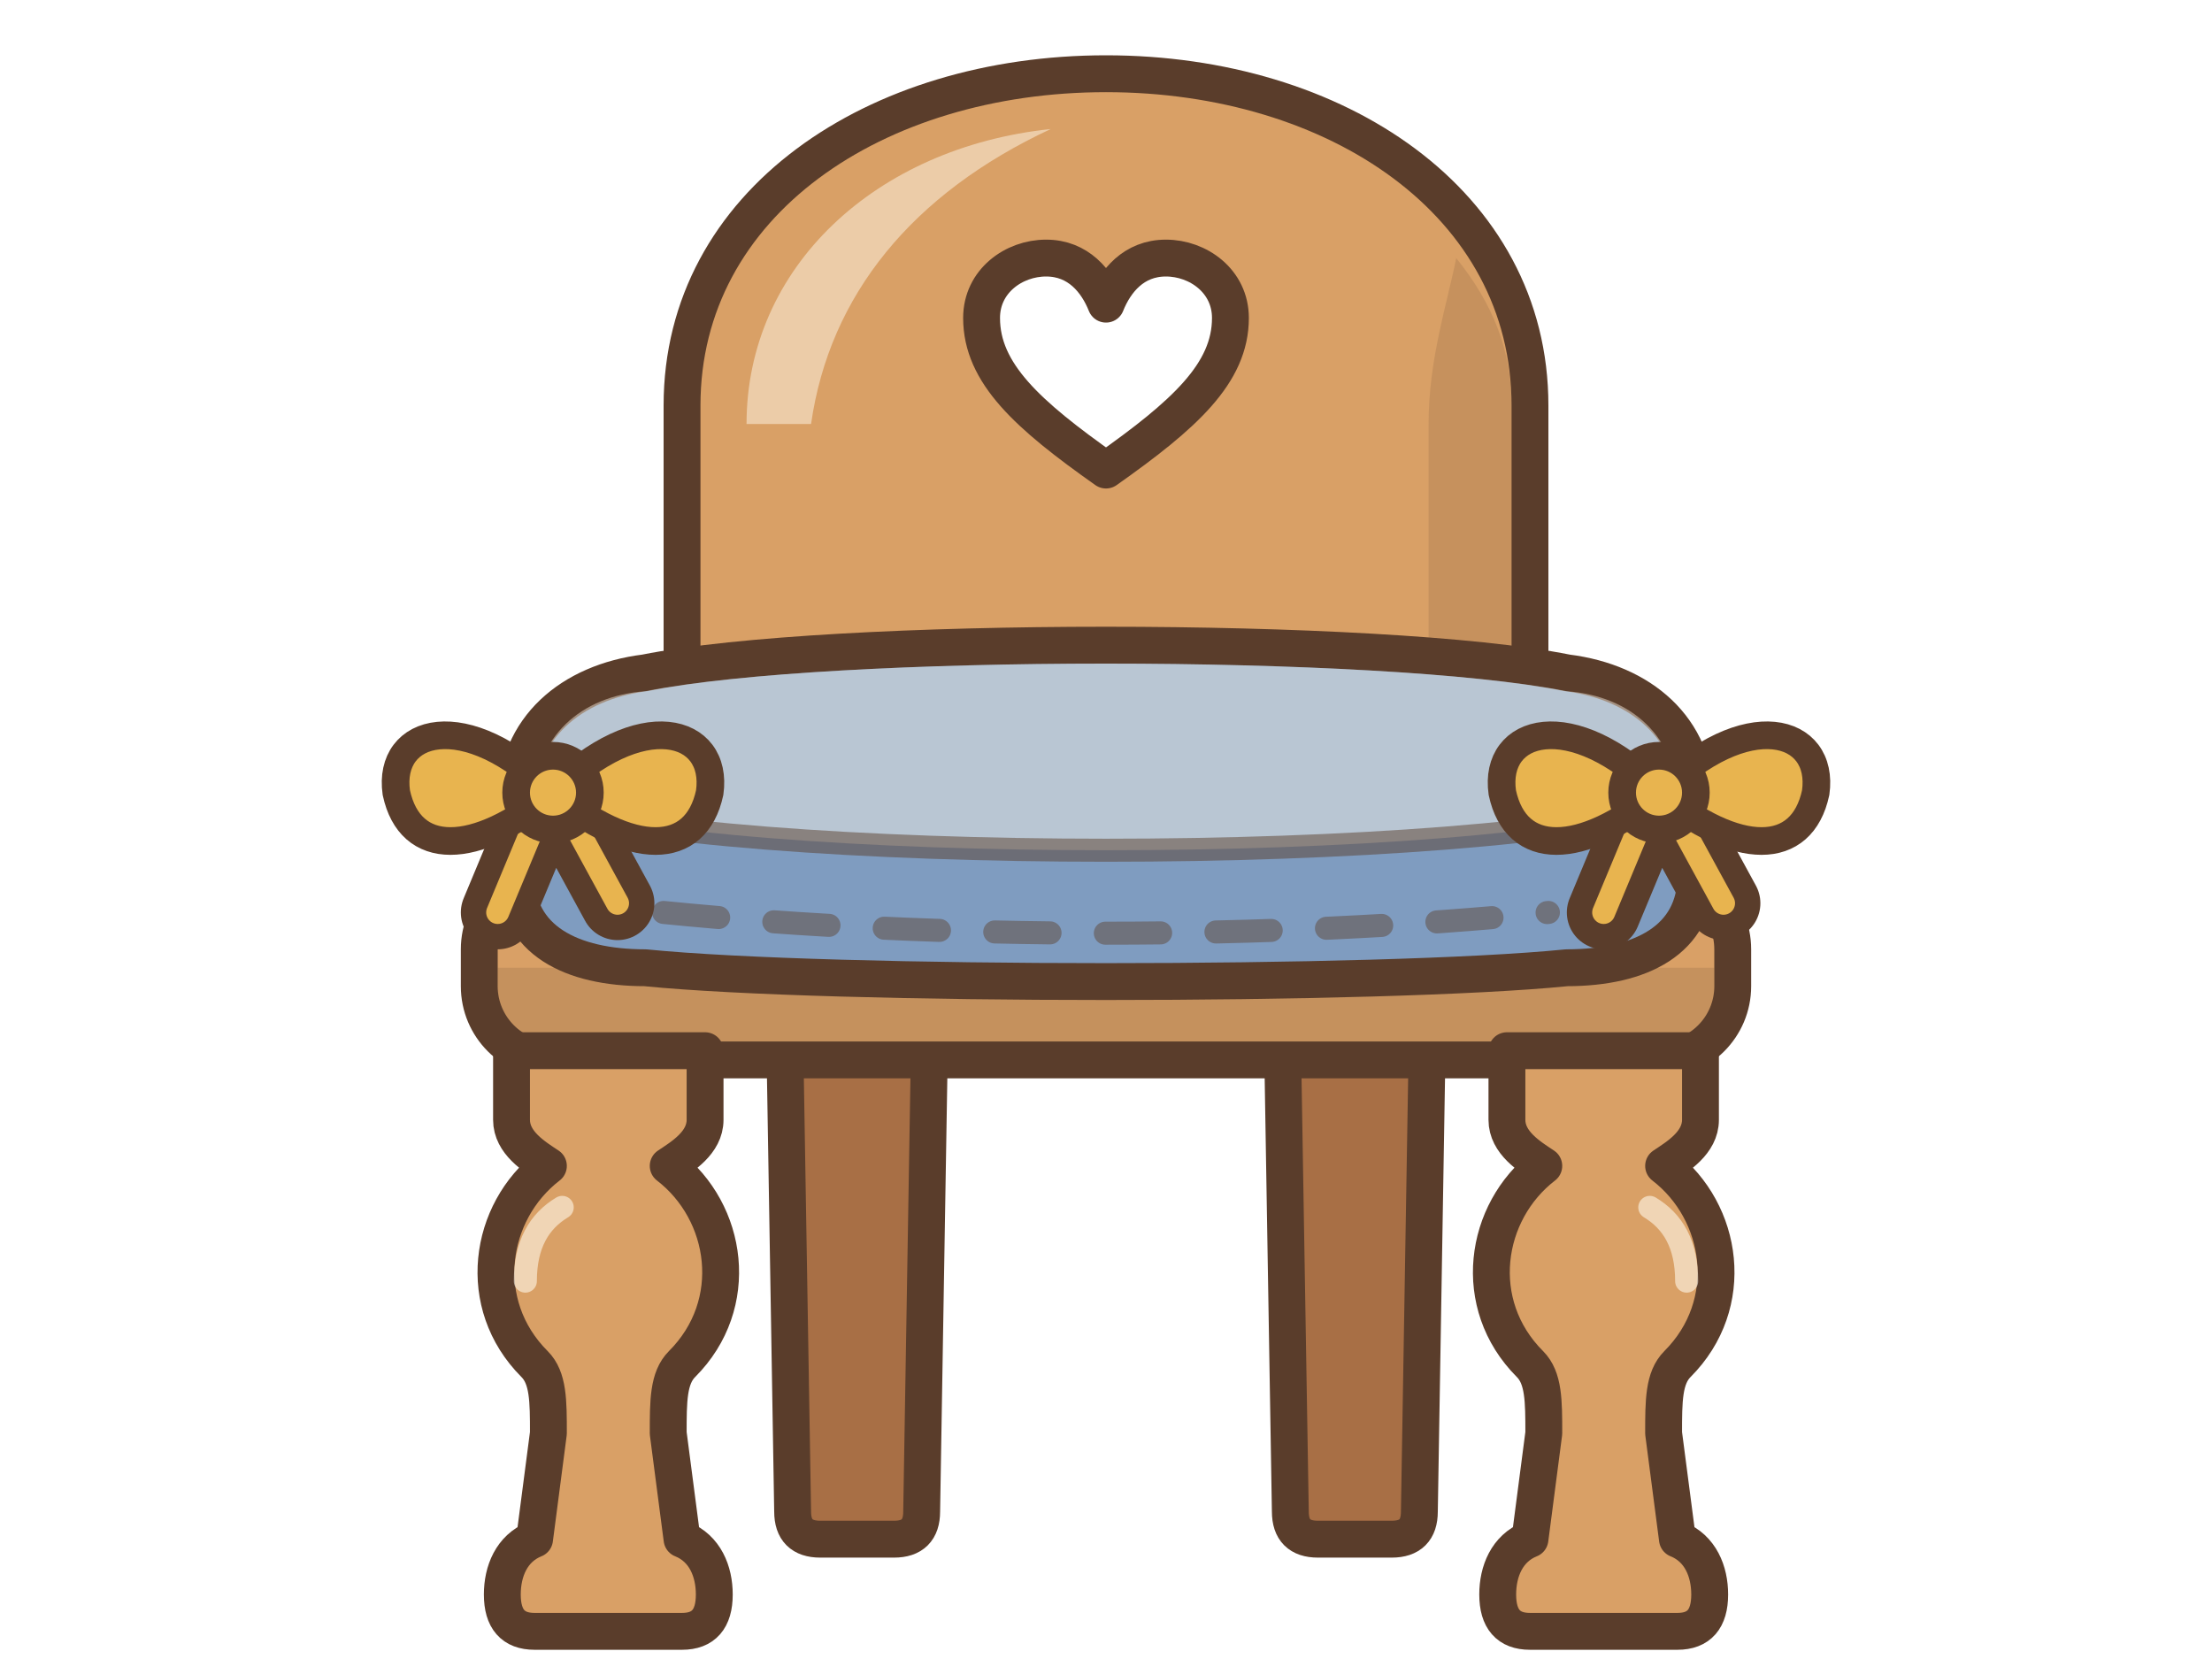
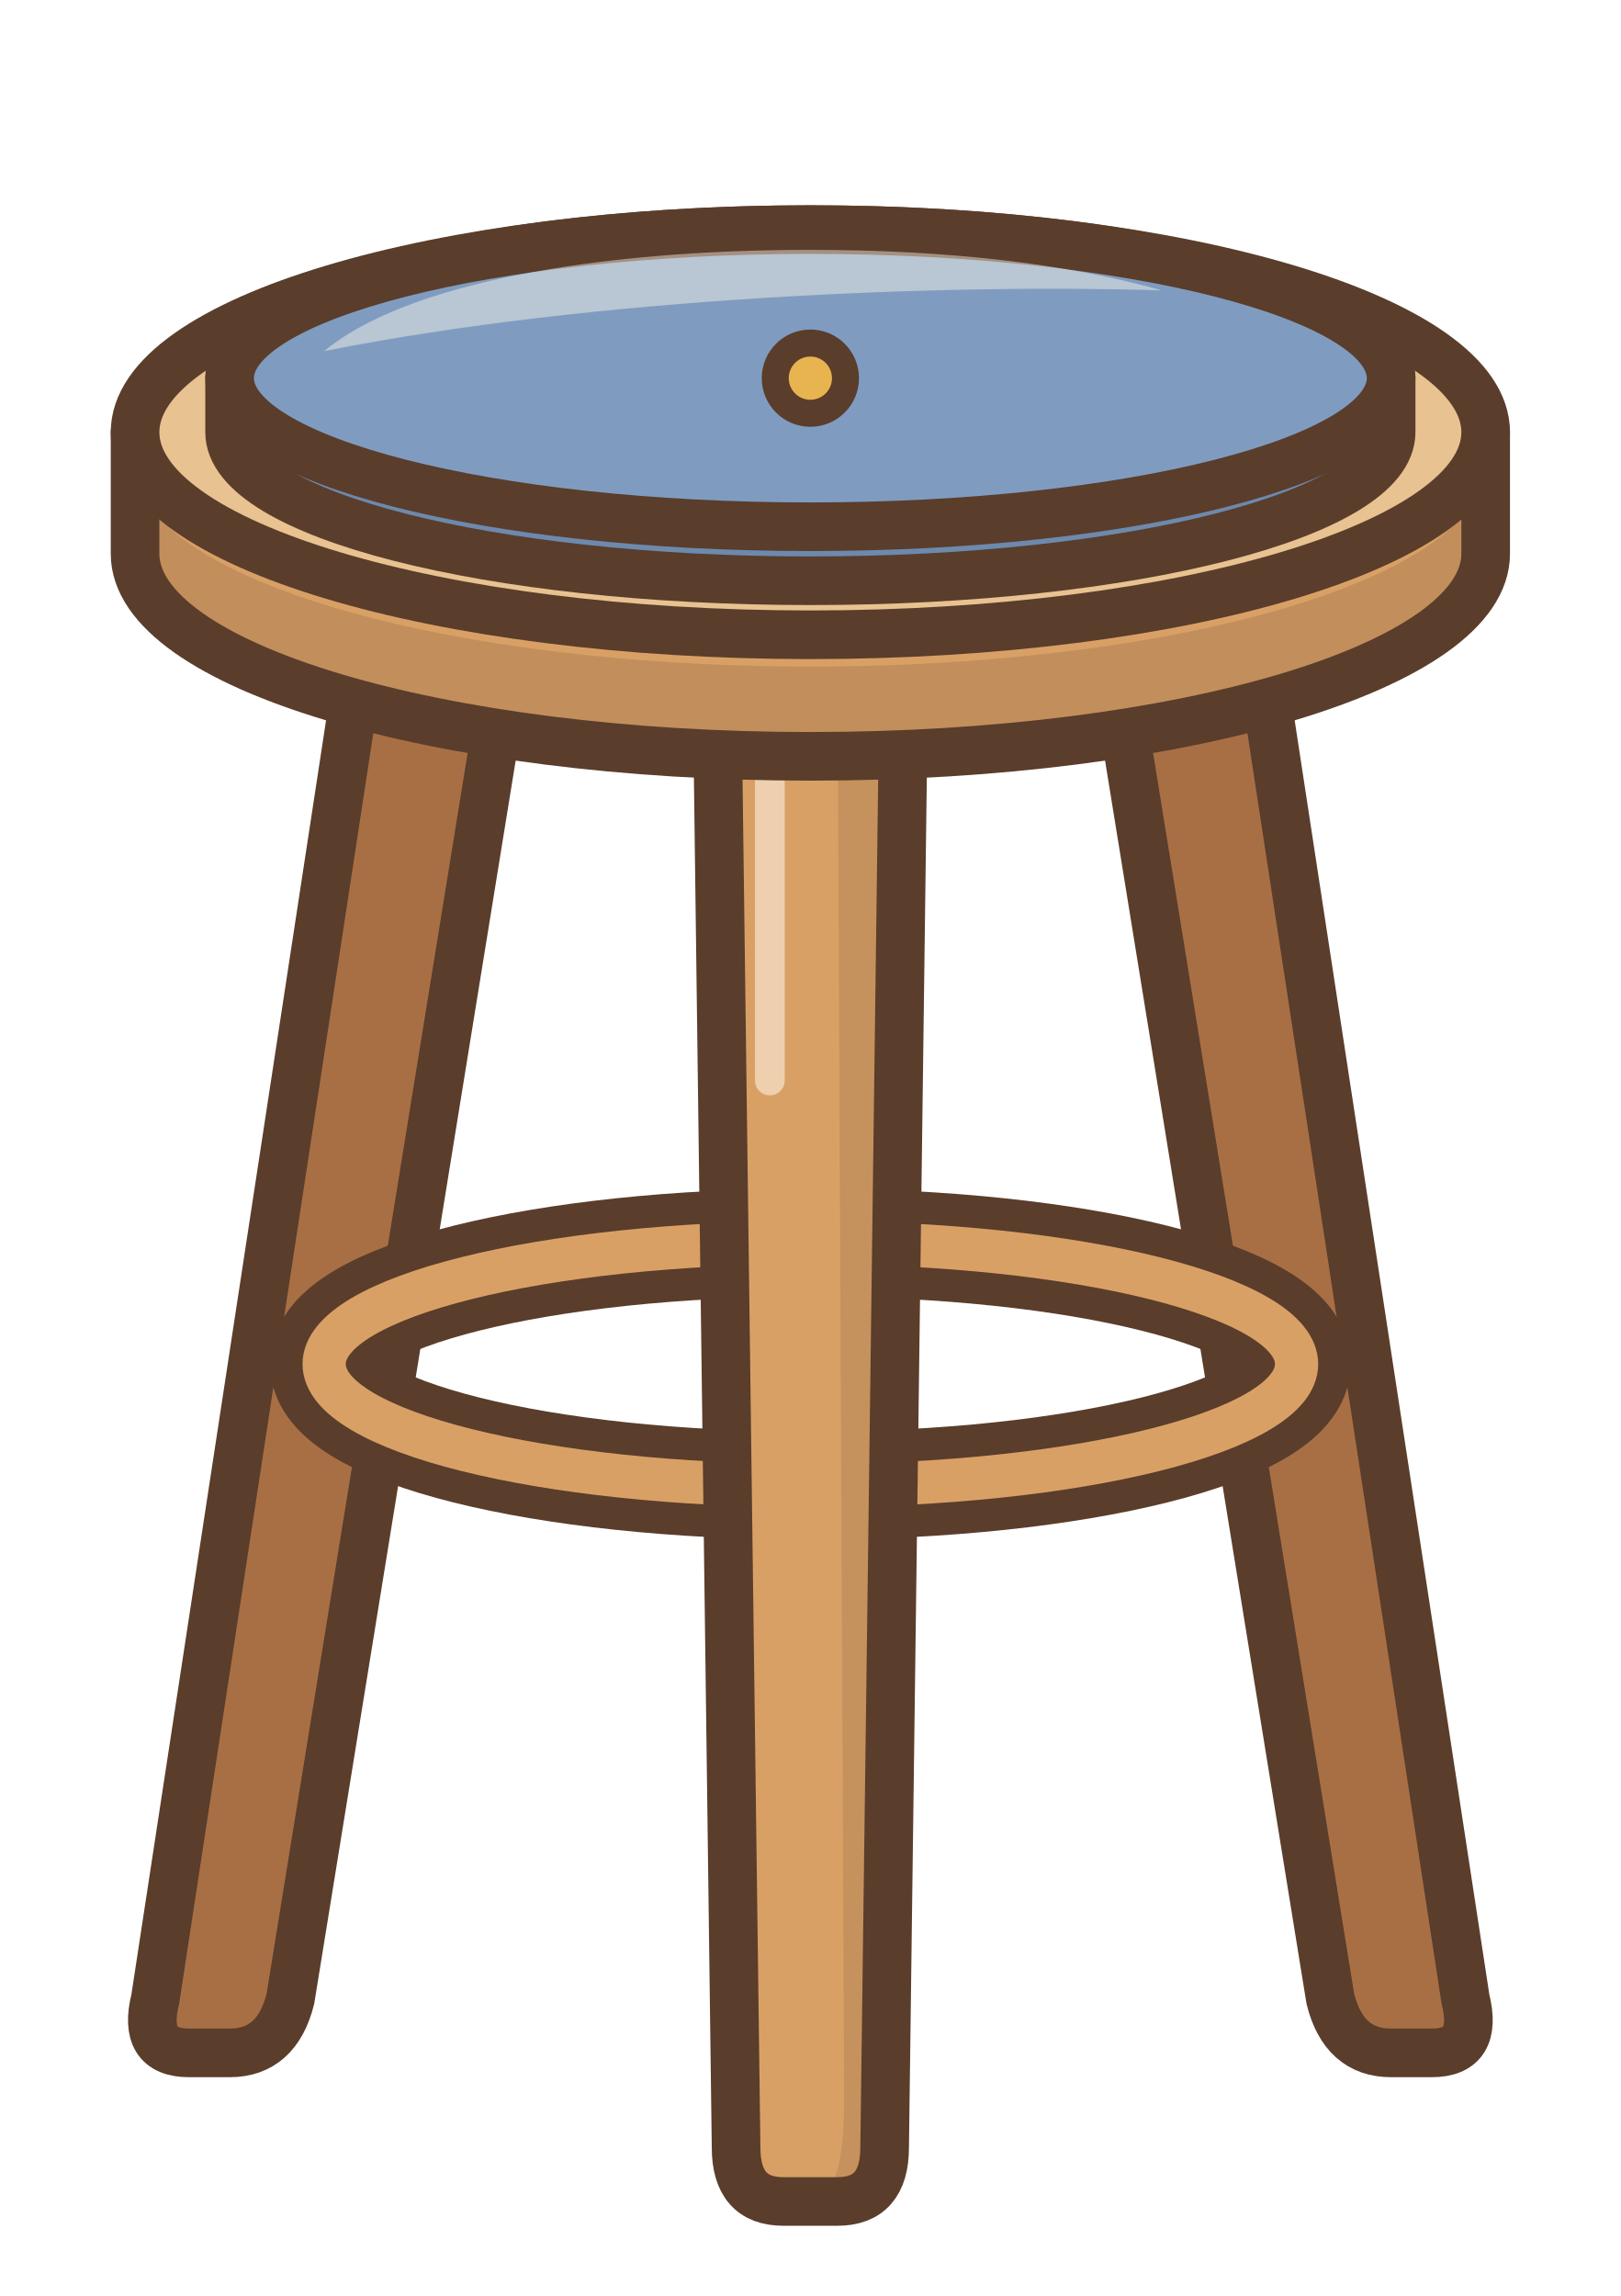
- <svg xmlns="http://www.w3.org/2000/svg" viewBox="0 0 240 180">
-   <g stroke="#5a3d2b" stroke-width="4" stroke-linecap="round" stroke-linejoin="round">
-     <path d="M85 104H101L100 164Q100 167 97 167H89Q86 167 86 164z" fill="#a86f45" />
-     <path d="M139 104H155L154 164Q154 167 151 167H143Q140 167 140 164z" fill="#a86f45" />
-     <path d="M74 88V44C74 22 95 8 120 8C145 8 166 22 166 44V88zM120 51C111.5 45 106.5 40.5 106.5 34.5C106.5 30.5 110 28 113.5 28C117 28 119 30.5 120 33C121 30.5 123 28 126.5 28C130 28 133.5 30.5 133.5 34.5C133.5 40.5 128.5 45 120 51z" fill="#d9a066" fill-rule="evenodd" />
-     <path d="M81 46C81 29 95 16 114 14C99 21 90 32 88 46z" fill="#fff8ea" opacity=".5" stroke="none" />
-     <path d="M158 28C162 33 164 38 164 44V88H155V46C155 39 157 33 158 28z" fill="#5a3d2b" opacity=".15" stroke="none" />
-     <rect x="52" y="95" width="136" height="20" rx="8" fill="#d9a066" />
-     <path d="M54 105H186V107C186 111 183 113 180 113H60C57 113 54 111 54 107z" fill="#5a3d2b" opacity=".16" stroke="none" />
-     <path d="M 55.5 114 H 76.5 V 121.5 C 76.5 124 74 125.5 72.5 126.5 C 79 131.5 80.5 141.5 74 148 C 72.5 149.5 72.5 152 72.5 155.5 L 74 167 C 76.5 168 77.5 170.5 77.5 173 Q 77.5 177 74 177 H 58 Q 54.5 177 54.5 173 C 54.5 170.5 55.5 168 58 167 L 59.5 155.5 C 59.5 152 59.5 149.5 58 148 C 51.5 141.5 53 131.5 59.5 126.5 C 58 125.5 55.5 124 55.5 121.5 z" fill="#d9a066" />
-     <path d="M 55.5 114 H 76.5 V 121.5 C 76.5 124 74 125.5 72.5 126.5 C 79 131.5 80.5 141.5 74 148 C 72.5 149.5 72.5 152 72.5 155.5 L 74 167 C 76.5 168 77.5 170.5 77.5 173 Q 77.5 177 74 177 H 58 Q 54.5 177 54.5 173 C 54.5 170.5 55.5 168 58 167 L 59.5 155.5 C 59.5 152 59.5 149.5 58 148 C 51.5 141.5 53 131.5 59.5 126.5 C 58 125.5 55.5 124 55.5 121.5 z" fill="#d9a066" transform="matrix(-1 0 0 1 240 0)" />
-     <path d="M57 139C57 135 58.5 132.5 61 131M183 139C183 135 181.5 132.5 179 131" fill="none" stroke="#fff8ea" stroke-width="2.5" opacity=".6" />
-     <path d="M70 73C90 69 150 69 170 73C178 74 184 79 184 87V95C184 102 178 105 170 105C150 107 90 107 70 105C62 105 56 102 56 95V87C56 79 62 74 70 73z" fill="#7f9cc0" />
-     <path d="M58 87C58 80 63 75.5 70 75C90 71 150 71 170 75C177 75.5 182 80 182 87C160 94 80 94 58 87z" fill="#fff8ea" opacity=".45" stroke="none" />
-     <path d="M57 87C80 94 160 94 183 87" fill="none" stroke-width="2.5" opacity=".5" />
-     <path d="M72 99C102 102 138 102 168 99" fill="none" stroke-width="2.5" stroke-dasharray="6 6" opacity=".45" />
-     <path d="M59 87L54 99M61 87L67 98" fill="none" stroke-width="8" />
-     <path d="M59 87L54 99M61 87L67 98" fill="none" stroke="#e8b44f" stroke-width="2.5" />
-     <path d="M60 86C50.5 76.5 42 79 43 86C44.5 93 51.5 93 60 86zM60 86C69.5 76.5 78 79 77 86C75.5 93 68.5 93 60 86z" fill="#e8b44f" stroke-width="3" />
-     <circle cx="60" cy="86" r="4" fill="#e8b44f" stroke-width="3" />
-     <path d="M179 87L174 99M181 87L187 98" fill="none" stroke-width="8" />
-     <path d="M179 87L174 99M181 87L187 98" fill="none" stroke="#e8b44f" stroke-width="2.5" />
-     <path d="M180 86C170.5 76.5 162 79 163 86C164.5 93 171.5 93 180 86zM180 86C189.5 76.5 198 79 197 86C195.5 93 188.5 93 180 86z" fill="#e8b44f" stroke-width="3" />
-     <circle cx="180" cy="86" r="4" fill="#e8b44f" stroke-width="3" />
+ <svg xmlns="http://www.w3.org/2000/svg" viewBox="0 0 120 170">
+   <g stroke="#5a3d2b" stroke-width="3.6" stroke-linecap="round" stroke-linejoin="round">
+     <path d="M28 40H39L21.5 148Q20.5 152 17 152H14Q10.5 152 11.5 148z" fill="#a86f45" />
+     <path d="M28 40H39L21.5 148Q20.5 152 17 152H14Q10.5 152 11.5 148z" fill="#a86f45" transform="matrix(-1 0 0 1 120 0)" />
+     <ellipse cx="60" cy="101" rx="36" ry="9" fill="none" stroke-width="8" />
+     <ellipse cx="60" cy="101" rx="36" ry="9" fill="none" stroke="#d9a066" stroke-width="3.2" />
+     <path d="M53 44H67L65.5 159Q65.5 163 62 163H58Q54.5 163 54.5 159z" fill="#d9a066" />
+     <path d="M62 48H66.5L65 159Q65 162 62 162H61.5C62.5 160 62.5 157 62.5 155z" fill="#5a3d2b" opacity=".16" stroke="none" />
+     <path d="M57 56V80" fill="none" stroke="#fff8ea" stroke-width="2.2" opacity=".55" />
+     <path d="M10 32V41A50 15 0 0 0 110 41V32z" fill="#d9a066" />
+     <path d="M11.5 38A50 15 0 0 0 108.5 38V41A48.5 13.5 0 0 1 11.5 41z" fill="#5a3d2b" opacity=".18" stroke="none" />
+     <ellipse cx="60" cy="32" rx="50" ry="15" fill="#e8c290" />
+     <path d="M17 28V32A43 11 0 0 0 103 32V28z" fill="#6d89ad" />
+     <ellipse cx="60" cy="28" rx="43" ry="11" fill="#7f9cc0" />
+     <path d="M24 26C30 21 44 18.5 60 18.5C70 18.5 79 19.5 86 21.5C70 21 44 22 24 26z" fill="#fff8ea" opacity=".45" stroke="none" />
+     <circle cx="60" cy="28" r="2.6" fill="#e8b44f" stroke-width="2" />
  </g>
</svg>
